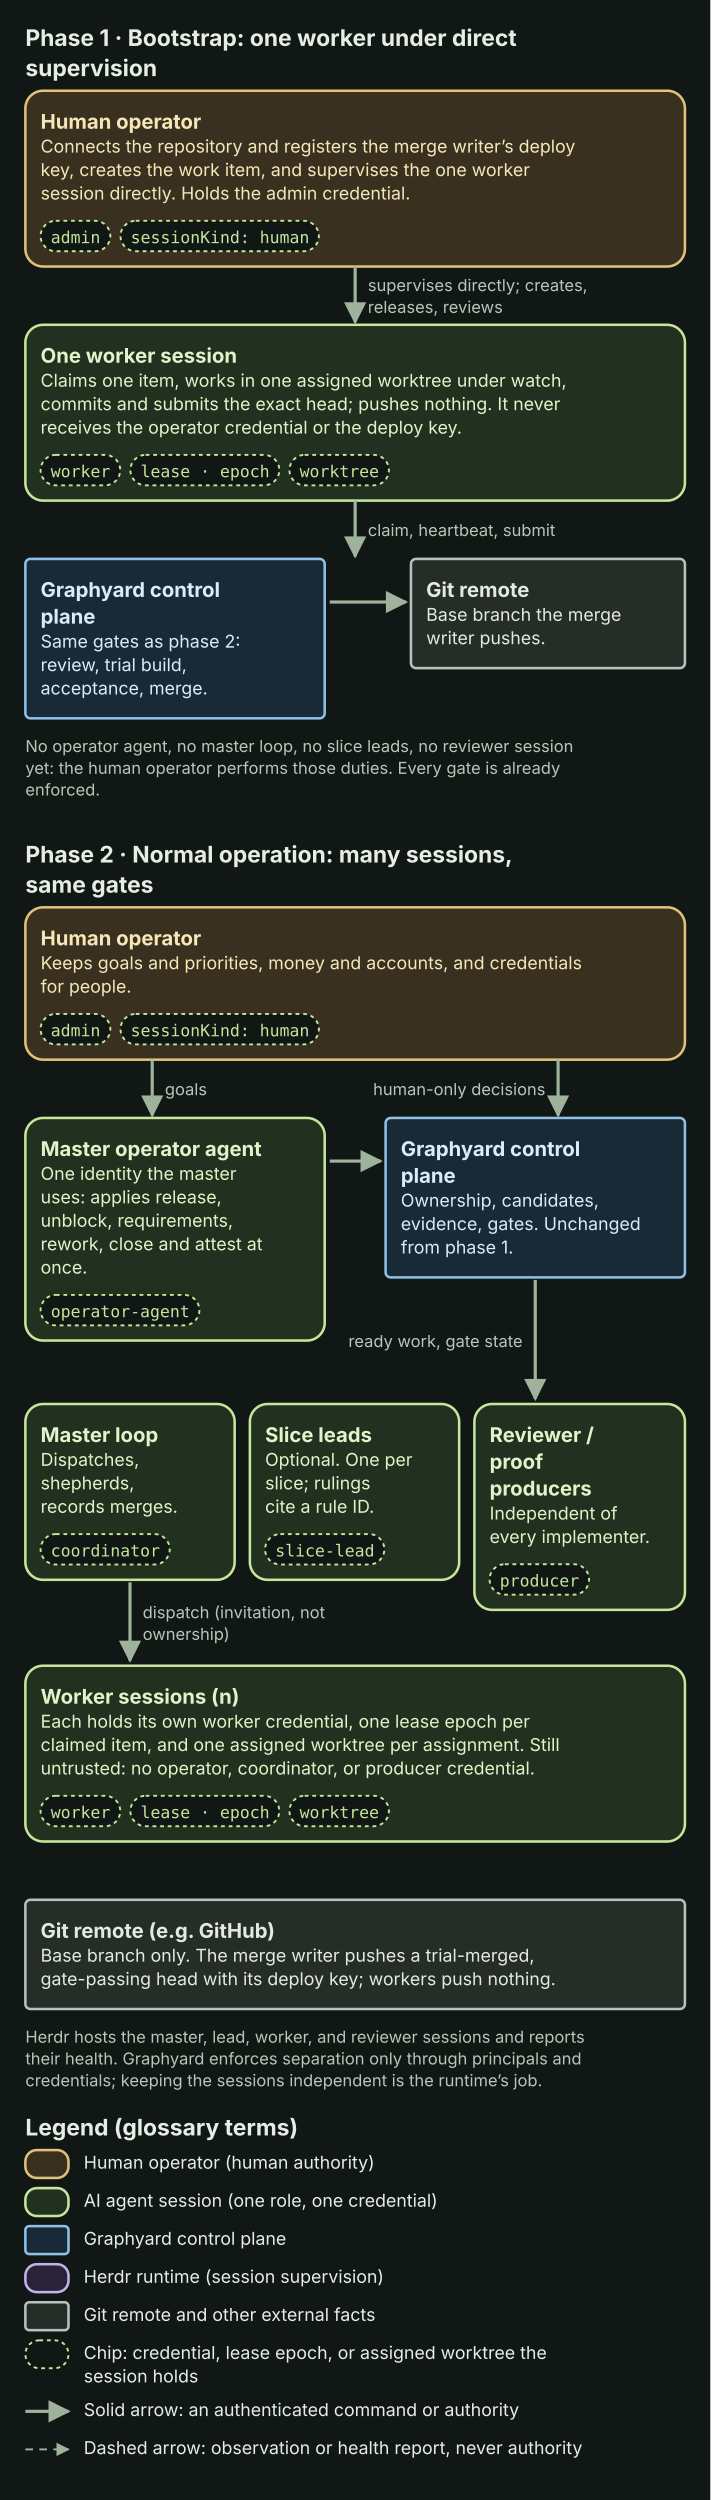
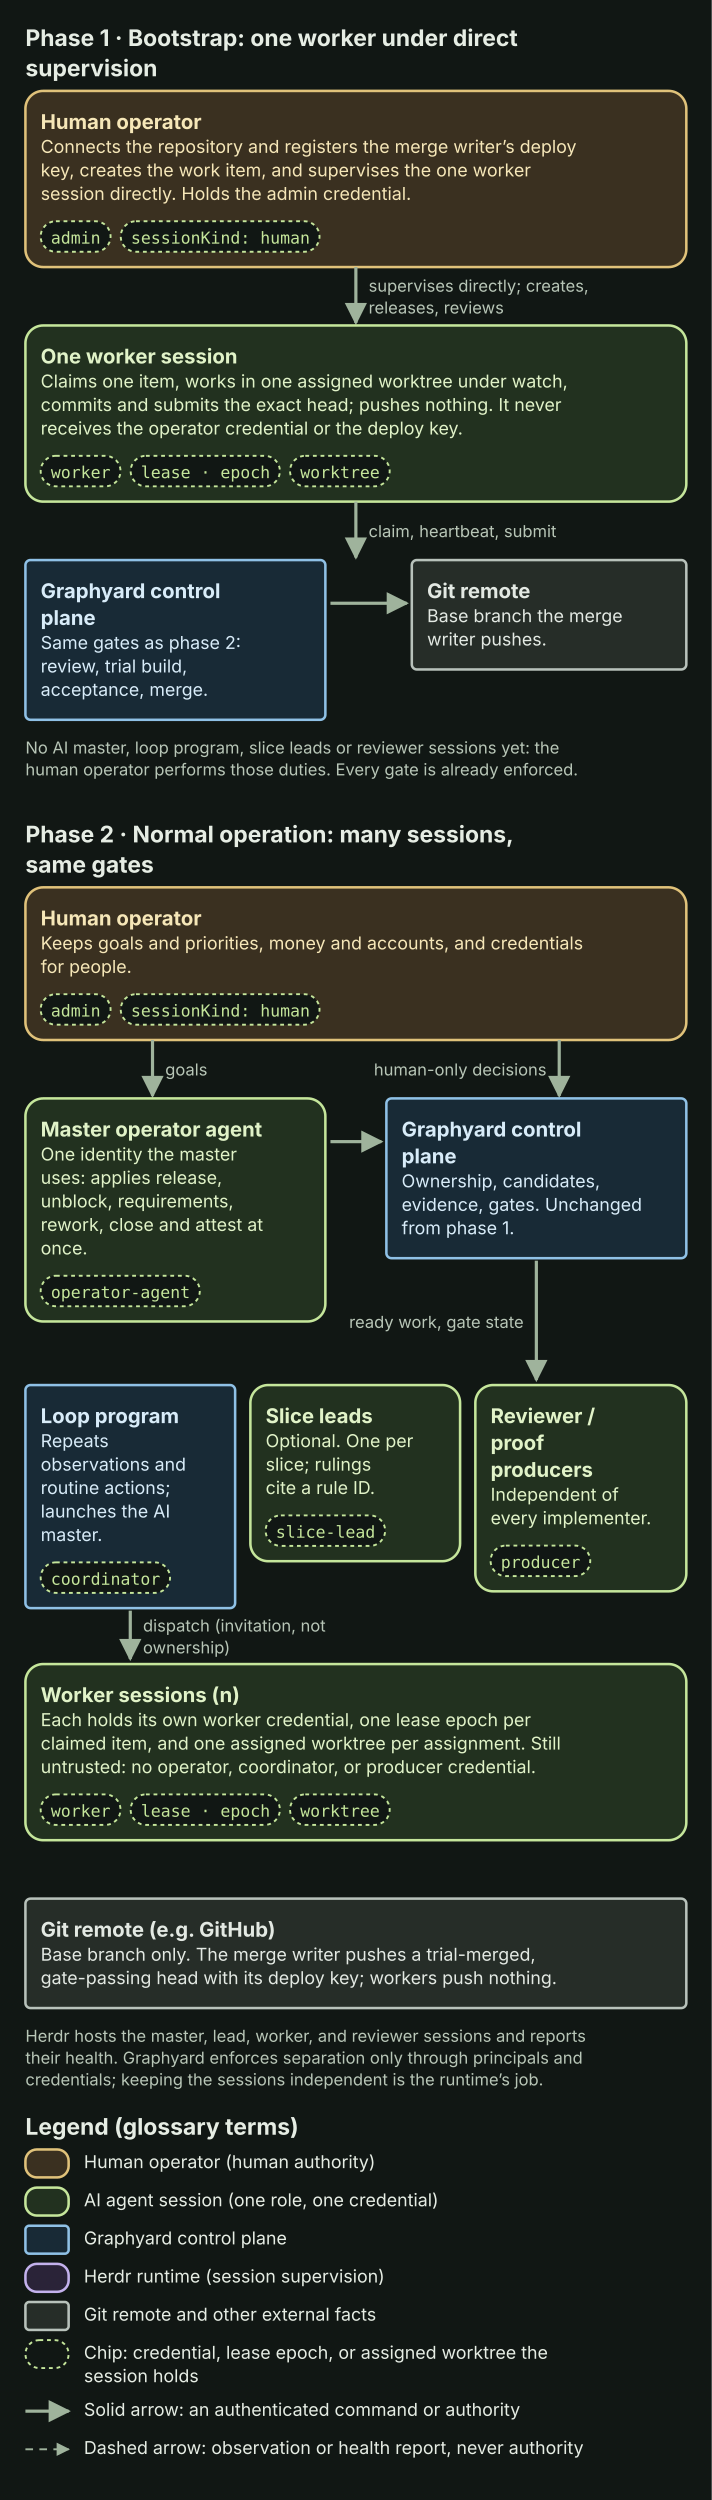
- <svg xmlns="http://www.w3.org/2000/svg" viewBox="0 0 560 1971" width="560" height="1971" role="img" aria-labelledby="title desc" font-family="Inter, &quot;Segoe UI&quot;, Roboto, &quot;Helvetica Neue&quot;, Arial, &quot;Liberation Sans&quot;, ui-sans-serif, system-ui, -apple-system, sans-serif">
+ <svg xmlns="http://www.w3.org/2000/svg" viewBox="0 0 560 1967" width="560" height="1967" role="img" aria-labelledby="title desc" font-family="Inter, &quot;Segoe UI&quot;, Roboto, &quot;Helvetica Neue&quot;, Arial, &quot;Liberation Sans&quot;, ui-sans-serif, system-ui, -apple-system, sans-serif">
  <defs>
    <marker id="arrow" viewBox="0 0 10 10" refX="9" refY="5" markerWidth="7" markerHeight="7" orient="auto-start-reverse">
      <path d="M0 0 L10 5 L0 10 z" fill="#9fb39c" />
    </marker>
  </defs>
-   <rect width="560" height="1971" fill="#111714" />
+   <rect width="560" height="1967" fill="#111714" />
  <text x="20" y="36.2" font-size="18" font-weight="700" fill="#e6ede4" text-anchor="start">Phase 1 · Bootstrap: one worker under direct</text>
  <text x="20" y="60.0" font-size="18" font-weight="700" fill="#e6ede4" text-anchor="start">supervision</text>
  <rect x="20" y="71.52" width="520" height="138.6" rx="14" fill="#3a3020" stroke="#e0c27a" stroke-width="2" />
  <text x="32" y="101.5" font-size="16" font-weight="650" fill="#f6e7b8" text-anchor="start">Human operator</text>
  <text x="32" y="120.3" font-size="14" font-weight="400" fill="#f6e7b8" text-anchor="start">Connects the repository and registers the merge writer’s deploy</text>
  <text x="32" y="138.8" font-size="14" font-weight="400" fill="#f6e7b8" text-anchor="start">key, creates the work item, and supervises the one worker</text>
  <text x="32" y="157.3" font-size="14" font-weight="400" fill="#f6e7b8" text-anchor="start">session directly. Holds the admin credential.</text>
  <rect x="32" y="174.08" width="55.0" height="24" rx="12" fill="#111714" stroke="#c5e69b" stroke-width="1.5" stroke-dasharray="3 3" />
  <text x="40" y="191.7" font-size="13" font-weight="400" fill="#c5e69b" text-anchor="start" font-family="ui-monospace, SFMono-Regular, Menlo, monospace">admin</text>
  <rect x="95" y="174.08" width="156.4" height="24" rx="12" fill="#111714" stroke="#c5e69b" stroke-width="1.5" stroke-dasharray="3 3" />
  <text x="103" y="191.7" font-size="13" font-weight="400" fill="#c5e69b" text-anchor="start" font-family="ui-monospace, SFMono-Regular, Menlo, monospace">sessionKind: human</text>
  <line x1="280" y1="210.08" x2="280" y2="254.08" stroke="#9fb39c" stroke-width="2.5" marker-end="url(#arrow)" />
  <text x="290" y="229.5" font-size="13" font-weight="400" fill="#b8c6b7" text-anchor="start">supervises directly; creates,</text>
  <text x="290" y="246.7" font-size="13" font-weight="400" fill="#b8c6b7" text-anchor="start">releases, reviews</text>
  <rect x="20" y="256.08" width="520" height="138.6" rx="14" fill="#22311f" stroke="#c5e69b" stroke-width="2" />
  <text x="32" y="286.0" font-size="16" font-weight="650" fill="#e1f3c8" text-anchor="start">One worker session</text>
  <text x="32" y="304.9" font-size="14" font-weight="400" fill="#e1f3c8" text-anchor="start">Claims one item, works in one assigned worktree under watch,</text>
  <text x="32" y="323.4" font-size="14" font-weight="400" fill="#e1f3c8" text-anchor="start">commits and submits the exact head; pushes nothing. It never</text>
  <text x="32" y="341.9" font-size="14" font-weight="400" fill="#e1f3c8" text-anchor="start">receives the operator credential or the deploy key.</text>
  <rect x="32" y="358.64" width="62.8" height="24" rx="12" fill="#111714" stroke="#c5e69b" stroke-width="1.5" stroke-dasharray="3 3" />
  <text x="40" y="376.2" font-size="13" font-weight="400" fill="#c5e69b" text-anchor="start" font-family="ui-monospace, SFMono-Regular, Menlo, monospace">worker</text>
  <rect x="102.8" y="358.64" width="117.4" height="24" rx="12" fill="#111714" stroke="#c5e69b" stroke-width="1.5" stroke-dasharray="3 3" />
  <text x="110.8" y="376.2" font-size="13" font-weight="400" fill="#c5e69b" text-anchor="start" font-family="ui-monospace, SFMono-Regular, Menlo, monospace">lease · epoch</text>
  <rect x="228.2" y="358.64" width="78.4" height="24" rx="12" fill="#111714" stroke="#c5e69b" stroke-width="1.5" stroke-dasharray="3 3" />
  <text x="236.2" y="376.2" font-size="13" font-weight="400" fill="#c5e69b" text-anchor="start" font-family="ui-monospace, SFMono-Regular, Menlo, monospace">worktree</text>
  <line x1="280" y1="394.64" x2="280" y2="438.64" stroke="#9fb39c" stroke-width="2.5" marker-end="url(#arrow)" />
  <text x="290" y="422.6" font-size="13" font-weight="400" fill="#b8c6b7" text-anchor="start">claim, heartbeat, submit</text>
  <rect x="20" y="440.64" width="236" height="125.7" rx="4" fill="#182a36" stroke="#8fc1e6" stroke-width="2" />
  <text x="32" y="470.6" font-size="16" font-weight="650" fill="#d8ecf9" text-anchor="start">Graphyard control</text>
  <text x="32" y="491.7" font-size="16" font-weight="650" fill="#d8ecf9" text-anchor="start">plane</text>
  <text x="32" y="510.6" font-size="14" font-weight="400" fill="#d8ecf9" text-anchor="start">Same gates as phase 2:</text>
  <text x="32" y="529.1" font-size="14" font-weight="400" fill="#d8ecf9" text-anchor="start">review, trial build,</text>
  <text x="32" y="547.5" font-size="14" font-weight="400" fill="#d8ecf9" text-anchor="start">acceptance, merge.</text>
  <rect x="324" y="440.64" width="216" height="86.1" rx="4" fill="#262d28" stroke="#b8c2bb" stroke-width="2" />
  <text x="336" y="470.6" font-size="16" font-weight="650" fill="#e3e9e3" text-anchor="start">Git remote</text>
  <text x="336" y="489.5" font-size="14" font-weight="400" fill="#e3e9e3" text-anchor="start">Base branch the merge</text>
  <text x="336" y="507.9" font-size="14" font-weight="400" fill="#e3e9e3" text-anchor="start">writer pushes.</text>
  <line x1="260" y1="474.64" x2="320" y2="474.64" stroke="#9fb39c" stroke-width="2.5" marker-end="url(#arrow)" />
-   <text x="20" y="592.9" font-size="13" font-weight="400" fill="#b8c6b7" text-anchor="start">No operator agent, no master loop, no slice leads, no reviewer session</text>
-   <text x="20" y="610.1" font-size="13" font-weight="400" fill="#b8c6b7" text-anchor="start">yet: the human operator performs those duties. Every gate is already</text>
-   <text x="20" y="627.2" font-size="13" font-weight="400" fill="#b8c6b7" text-anchor="start">enforced.</text>
-   <text x="20" y="680.0" font-size="18" font-weight="700" fill="#e6ede4" text-anchor="start">Phase 2 · Normal operation: many sessions,</text>
-   <text x="20" y="703.8" font-size="18" font-weight="700" fill="#e6ede4" text-anchor="start">same gates</text>
-   <rect x="20" y="715.32" width="520" height="120.1" rx="14" fill="#3a3020" stroke="#e0c27a" stroke-width="2" />
-   <text x="32" y="745.3" font-size="16" font-weight="650" fill="#f6e7b8" text-anchor="start">Human operator</text>
-   <text x="32" y="764.1" font-size="14" font-weight="400" fill="#f6e7b8" text-anchor="start">Keeps goals and priorities, money and accounts, and credentials</text>
-   <text x="32" y="782.6" font-size="14" font-weight="400" fill="#f6e7b8" text-anchor="start">for people.</text>
-   <rect x="32" y="799.4" width="55.0" height="24" rx="12" fill="#111714" stroke="#c5e69b" stroke-width="1.5" stroke-dasharray="3 3" />
-   <text x="40" y="817.0" font-size="13" font-weight="400" fill="#c5e69b" text-anchor="start" font-family="ui-monospace, SFMono-Regular, Menlo, monospace">admin</text>
-   <rect x="95" y="799.4" width="156.4" height="24" rx="12" fill="#111714" stroke="#c5e69b" stroke-width="1.5" stroke-dasharray="3 3" />
-   <text x="103" y="817.0" font-size="13" font-weight="400" fill="#c5e69b" text-anchor="start" font-family="ui-monospace, SFMono-Regular, Menlo, monospace">sessionKind: human</text>
-   <line x1="120" y1="835.4" x2="120" y2="879.4" stroke="#9fb39c" stroke-width="2.5" marker-end="url(#arrow)" />
-   <text x="130" y="863.4" font-size="13" font-weight="400" fill="#b8c6b7" text-anchor="start">goals</text>
-   <line x1="440" y1="835.4" x2="440" y2="879.4" stroke="#9fb39c" stroke-width="2.5" marker-end="url(#arrow)" />
-   <text x="430" y="863.4" font-size="13" font-weight="400" fill="#b8c6b7" text-anchor="end">human-only decisions</text>
-   <rect x="20" y="881.4" width="236" height="175.5" rx="14" fill="#22311f" stroke="#c5e69b" stroke-width="2" />
-   <text x="32" y="911.4" font-size="16" font-weight="650" fill="#e1f3c8" text-anchor="start">Master operator agent</text>
-   <text x="32" y="930.2" font-size="14" font-weight="400" fill="#e1f3c8" text-anchor="start">One identity the master</text>
-   <text x="32" y="948.7" font-size="14" font-weight="400" fill="#e1f3c8" text-anchor="start">uses: applies release,</text>
-   <text x="32" y="967.2" font-size="14" font-weight="400" fill="#e1f3c8" text-anchor="start">unblock, requirements,</text>
-   <text x="32" y="985.7" font-size="14" font-weight="400" fill="#e1f3c8" text-anchor="start">rework, close and attest at</text>
-   <text x="32" y="1004.1" font-size="14" font-weight="400" fill="#e1f3c8" text-anchor="start">once.</text>
-   <rect x="32" y="1020.92" width="125.2" height="24" rx="12" fill="#111714" stroke="#c5e69b" stroke-width="1.5" stroke-dasharray="3 3" />
-   <text x="40" y="1038.5" font-size="13" font-weight="400" fill="#c5e69b" text-anchor="start" font-family="ui-monospace, SFMono-Regular, Menlo, monospace">operator-agent</text>
-   <rect x="304" y="881.4" width="236" height="125.7" rx="4" fill="#182a36" stroke="#8fc1e6" stroke-width="2" />
-   <text x="316" y="911.4" font-size="16" font-weight="650" fill="#d8ecf9" text-anchor="start">Graphyard control</text>
-   <text x="316" y="932.5" font-size="16" font-weight="650" fill="#d8ecf9" text-anchor="start">plane</text>
-   <text x="316" y="951.3" font-size="14" font-weight="400" fill="#d8ecf9" text-anchor="start">Ownership, candidates,</text>
-   <text x="316" y="969.8" font-size="14" font-weight="400" fill="#d8ecf9" text-anchor="start">evidence, gates. Unchanged</text>
-   <text x="316" y="988.3" font-size="14" font-weight="400" fill="#d8ecf9" text-anchor="start">from phase 1.</text>
-   <line x1="260" y1="915.4" x2="300" y2="915.4" stroke="#9fb39c" stroke-width="2.5" marker-end="url(#arrow)" />
-   <rect x="20" y="1106.92" width="165" height="138.6" rx="14" fill="#22311f" stroke="#c5e69b" stroke-width="2" />
-   <text x="32" y="1136.9" font-size="16" font-weight="650" fill="#e1f3c8" text-anchor="start">Master loop</text>
-   <text x="32" y="1155.7" font-size="14" font-weight="400" fill="#e1f3c8" text-anchor="start">Dispatches,</text>
-   <text x="32" y="1174.2" font-size="14" font-weight="400" fill="#e1f3c8" text-anchor="start">shepherds,</text>
-   <text x="32" y="1192.7" font-size="14" font-weight="400" fill="#e1f3c8" text-anchor="start">records merges.</text>
-   <rect x="32" y="1209.48" width="101.8" height="24" rx="12" fill="#111714" stroke="#c5e69b" stroke-width="1.5" stroke-dasharray="3 3" />
-   <text x="40" y="1227.1" font-size="13" font-weight="400" fill="#c5e69b" text-anchor="start" font-family="ui-monospace, SFMono-Regular, Menlo, monospace">coordinator</text>
-   <rect x="197" y="1106.92" width="165" height="138.6" rx="14" fill="#22311f" stroke="#c5e69b" stroke-width="2" />
-   <text x="209" y="1136.9" font-size="16" font-weight="650" fill="#e1f3c8" text-anchor="start">Slice leads</text>
-   <text x="209" y="1155.7" font-size="14" font-weight="400" fill="#e1f3c8" text-anchor="start">Optional. One per</text>
-   <text x="209" y="1174.2" font-size="14" font-weight="400" fill="#e1f3c8" text-anchor="start">slice; rulings</text>
-   <text x="209" y="1192.7" font-size="14" font-weight="400" fill="#e1f3c8" text-anchor="start">cite a rule ID.</text>
-   <rect x="209" y="1209.48" width="94.0" height="24" rx="12" fill="#111714" stroke="#c5e69b" stroke-width="1.5" stroke-dasharray="3 3" />
-   <text x="217" y="1227.1" font-size="13" font-weight="400" fill="#c5e69b" text-anchor="start" font-family="ui-monospace, SFMono-Regular, Menlo, monospace">slice-lead</text>
-   <rect x="374" y="1106.92" width="166" height="162.3" rx="14" fill="#22311f" stroke="#c5e69b" stroke-width="2" />
-   <text x="386" y="1136.9" font-size="16" font-weight="650" fill="#e1f3c8" text-anchor="start">Reviewer /</text>
-   <text x="386" y="1158.0" font-size="16" font-weight="650" fill="#e1f3c8" text-anchor="start">proof</text>
-   <text x="386" y="1179.1" font-size="16" font-weight="650" fill="#e1f3c8" text-anchor="start">producers</text>
-   <text x="386" y="1198.0" font-size="14" font-weight="400" fill="#e1f3c8" text-anchor="start">Independent of</text>
-   <text x="386" y="1216.5" font-size="14" font-weight="400" fill="#e1f3c8" text-anchor="start">every implementer.</text>
-   <rect x="386" y="1233.24" width="78.4" height="24" rx="12" fill="#111714" stroke="#c5e69b" stroke-width="1.5" stroke-dasharray="3 3" />
-   <text x="394" y="1250.8" font-size="13" font-weight="400" fill="#c5e69b" text-anchor="start" font-family="ui-monospace, SFMono-Regular, Menlo, monospace">producer</text>
-   <line x1="422" y1="1009.08" x2="422" y2="1102.92" stroke="#9fb39c" stroke-width="2.5" marker-end="url(#arrow)" />
-   <text x="412" y="1062.0" font-size="13" font-weight="400" fill="#b8c6b7" text-anchor="end">ready work, gate state</text>
-   <rect x="20" y="1313.24" width="520" height="138.6" rx="14" fill="#22311f" stroke="#c5e69b" stroke-width="2" />
-   <text x="32" y="1343.2" font-size="16" font-weight="650" fill="#e1f3c8" text-anchor="start">Worker sessions (n)</text>
-   <text x="32" y="1362.1" font-size="14" font-weight="400" fill="#e1f3c8" text-anchor="start">Each holds its own worker credential, one lease epoch per</text>
-   <text x="32" y="1380.5" font-size="14" font-weight="400" fill="#e1f3c8" text-anchor="start">claimed item, and one assigned worktree per assignment. Still</text>
-   <text x="32" y="1399.0" font-size="14" font-weight="400" fill="#e1f3c8" text-anchor="start">untrusted: no operator, coordinator, or producer credential.</text>
-   <rect x="32" y="1415.8" width="62.8" height="24" rx="12" fill="#111714" stroke="#c5e69b" stroke-width="1.5" stroke-dasharray="3 3" />
-   <text x="40" y="1433.4" font-size="13" font-weight="400" fill="#c5e69b" text-anchor="start" font-family="ui-monospace, SFMono-Regular, Menlo, monospace">worker</text>
-   <rect x="102.8" y="1415.8" width="117.4" height="24" rx="12" fill="#111714" stroke="#c5e69b" stroke-width="1.5" stroke-dasharray="3 3" />
-   <text x="110.8" y="1433.4" font-size="13" font-weight="400" fill="#c5e69b" text-anchor="start" font-family="ui-monospace, SFMono-Regular, Menlo, monospace">lease · epoch</text>
-   <rect x="228.2" y="1415.8" width="78.4" height="24" rx="12" fill="#111714" stroke="#c5e69b" stroke-width="1.5" stroke-dasharray="3 3" />
-   <text x="236.2" y="1433.4" font-size="13" font-weight="400" fill="#c5e69b" text-anchor="start" font-family="ui-monospace, SFMono-Regular, Menlo, monospace">worktree</text>
-   <line x1="102.5" y1="1247.48" x2="102.5" y2="1309.24" stroke="#9fb39c" stroke-width="2.5" marker-end="url(#arrow)" />
-   <text x="112.5" y="1275.8" font-size="13" font-weight="400" fill="#b8c6b7" text-anchor="start">dispatch (invitation, not</text>
-   <text x="112.5" y="1292.9" font-size="13" font-weight="400" fill="#b8c6b7" text-anchor="start">ownership)</text>
-   <rect x="20" y="1497.8" width="520" height="86.1" rx="4" fill="#262d28" stroke="#b8c2bb" stroke-width="2" />
-   <text x="32" y="1527.8" font-size="16" font-weight="650" fill="#e3e9e3" text-anchor="start">Git remote (e.g. GitHub)</text>
-   <text x="32" y="1546.6" font-size="14" font-weight="400" fill="#e3e9e3" text-anchor="start">Base branch only. The merge writer pushes a trial-merged,</text>
-   <text x="32" y="1565.1" font-size="14" font-weight="400" fill="#e3e9e3" text-anchor="start">gate-passing head with its deploy key; workers push nothing.</text>
-   <text x="20" y="1610.5" font-size="13" font-weight="400" fill="#b8c6b7" text-anchor="start">Herdr hosts the master, lead, worker, and reviewer sessions and reports</text>
-   <text x="20" y="1627.6" font-size="13" font-weight="400" fill="#b8c6b7" text-anchor="start">their health. Graphyard enforces separation only through principals and</text>
-   <text x="20" y="1644.8" font-size="13" font-weight="400" fill="#b8c6b7" text-anchor="start">credentials; keeping the sessions independent is the runtime’s job.</text>
-   <text x="20" y="1683.6" font-size="18" font-weight="700" fill="#e6ede4" text-anchor="start">Legend (glossary terms)</text>
-   <g transform="translate(0 1695.1)">
+   <text x="20" y="592.9" font-size="13" font-weight="400" fill="#b8c6b7" text-anchor="start">No AI master, loop program, slice leads or reviewer sessions yet: the</text>
+   <text x="20" y="610.1" font-size="13" font-weight="400" fill="#b8c6b7" text-anchor="start">human operator performs those duties. Every gate is already enforced.</text>
+   <text x="20" y="662.8" font-size="18" font-weight="700" fill="#e6ede4" text-anchor="start">Phase 2 · Normal operation: many sessions,</text>
+   <text x="20" y="686.6" font-size="18" font-weight="700" fill="#e6ede4" text-anchor="start">same gates</text>
+   <rect x="20" y="698.16" width="520" height="120.1" rx="14" fill="#3a3020" stroke="#e0c27a" stroke-width="2" />
+   <text x="32" y="728.1" font-size="16" font-weight="650" fill="#f6e7b8" text-anchor="start">Human operator</text>
+   <text x="32" y="747.0" font-size="14" font-weight="400" fill="#f6e7b8" text-anchor="start">Keeps goals and priorities, money and accounts, and credentials</text>
+   <text x="32" y="765.5" font-size="14" font-weight="400" fill="#f6e7b8" text-anchor="start">for people.</text>
+   <rect x="32" y="782.24" width="55.0" height="24" rx="12" fill="#111714" stroke="#c5e69b" stroke-width="1.5" stroke-dasharray="3 3" />
+   <text x="40" y="799.8" font-size="13" font-weight="400" fill="#c5e69b" text-anchor="start" font-family="ui-monospace, SFMono-Regular, Menlo, monospace">admin</text>
+   <rect x="95" y="782.24" width="156.4" height="24" rx="12" fill="#111714" stroke="#c5e69b" stroke-width="1.5" stroke-dasharray="3 3" />
+   <text x="103" y="799.8" font-size="13" font-weight="400" fill="#c5e69b" text-anchor="start" font-family="ui-monospace, SFMono-Regular, Menlo, monospace">sessionKind: human</text>
+   <line x1="120" y1="818.24" x2="120" y2="862.24" stroke="#9fb39c" stroke-width="2.5" marker-end="url(#arrow)" />
+   <text x="130" y="846.2" font-size="13" font-weight="400" fill="#b8c6b7" text-anchor="start">goals</text>
+   <line x1="440" y1="818.24" x2="440" y2="862.24" stroke="#9fb39c" stroke-width="2.5" marker-end="url(#arrow)" />
+   <text x="430" y="846.2" font-size="13" font-weight="400" fill="#b8c6b7" text-anchor="end">human-only decisions</text>
+   <rect x="20" y="864.24" width="236" height="175.5" rx="14" fill="#22311f" stroke="#c5e69b" stroke-width="2" />
+   <text x="32" y="894.2" font-size="16" font-weight="650" fill="#e1f3c8" text-anchor="start">Master operator agent</text>
+   <text x="32" y="913.1" font-size="14" font-weight="400" fill="#e1f3c8" text-anchor="start">One identity the master</text>
+   <text x="32" y="931.5" font-size="14" font-weight="400" fill="#e1f3c8" text-anchor="start">uses: applies release,</text>
+   <text x="32" y="950.0" font-size="14" font-weight="400" fill="#e1f3c8" text-anchor="start">unblock, requirements,</text>
+   <text x="32" y="968.5" font-size="14" font-weight="400" fill="#e1f3c8" text-anchor="start">rework, close and attest at</text>
+   <text x="32" y="987.0" font-size="14" font-weight="400" fill="#e1f3c8" text-anchor="start">once.</text>
+   <rect x="32" y="1003.76" width="125.2" height="24" rx="12" fill="#111714" stroke="#c5e69b" stroke-width="1.5" stroke-dasharray="3 3" />
+   <text x="40" y="1021.3" font-size="13" font-weight="400" fill="#c5e69b" text-anchor="start" font-family="ui-monospace, SFMono-Regular, Menlo, monospace">operator-agent</text>
+   <rect x="304" y="864.24" width="236" height="125.7" rx="4" fill="#182a36" stroke="#8fc1e6" stroke-width="2" />
+   <text x="316" y="894.2" font-size="16" font-weight="650" fill="#d8ecf9" text-anchor="start">Graphyard control</text>
+   <text x="316" y="915.3" font-size="16" font-weight="650" fill="#d8ecf9" text-anchor="start">plane</text>
+   <text x="316" y="934.2" font-size="14" font-weight="400" fill="#d8ecf9" text-anchor="start">Ownership, candidates,</text>
+   <text x="316" y="952.7" font-size="14" font-weight="400" fill="#d8ecf9" text-anchor="start">evidence, gates. Unchanged</text>
+   <text x="316" y="971.1" font-size="14" font-weight="400" fill="#d8ecf9" text-anchor="start">from phase 1.</text>
+   <line x1="260" y1="898.24" x2="300" y2="898.24" stroke="#9fb39c" stroke-width="2.5" marker-end="url(#arrow)" />
+   <rect x="20" y="1089.76" width="165" height="175.5" rx="4" fill="#182a36" stroke="#8fc1e6" stroke-width="2" />
+   <text x="32" y="1119.7" font-size="16" font-weight="650" fill="#d8ecf9" text-anchor="start">Loop program</text>
+   <text x="32" y="1138.6" font-size="14" font-weight="400" fill="#d8ecf9" text-anchor="start">Repeats</text>
+   <text x="32" y="1157.1" font-size="14" font-weight="400" fill="#d8ecf9" text-anchor="start">observations and</text>
+   <text x="32" y="1175.5" font-size="14" font-weight="400" fill="#d8ecf9" text-anchor="start">routine actions;</text>
+   <text x="32" y="1194.0" font-size="14" font-weight="400" fill="#d8ecf9" text-anchor="start">launches the AI</text>
+   <text x="32" y="1212.5" font-size="14" font-weight="400" fill="#d8ecf9" text-anchor="start">master.</text>
+   <rect x="32" y="1229.28" width="101.8" height="24" rx="12" fill="#111714" stroke="#c5e69b" stroke-width="1.5" stroke-dasharray="3 3" />
+   <text x="40" y="1246.9" font-size="13" font-weight="400" fill="#c5e69b" text-anchor="start" font-family="ui-monospace, SFMono-Regular, Menlo, monospace">coordinator</text>
+   <rect x="197" y="1089.76" width="165" height="138.6" rx="14" fill="#22311f" stroke="#c5e69b" stroke-width="2" />
+   <text x="209" y="1119.7" font-size="16" font-weight="650" fill="#e1f3c8" text-anchor="start">Slice leads</text>
+   <text x="209" y="1138.6" font-size="14" font-weight="400" fill="#e1f3c8" text-anchor="start">Optional. One per</text>
+   <text x="209" y="1157.1" font-size="14" font-weight="400" fill="#e1f3c8" text-anchor="start">slice; rulings</text>
+   <text x="209" y="1175.5" font-size="14" font-weight="400" fill="#e1f3c8" text-anchor="start">cite a rule ID.</text>
+   <rect x="209" y="1192.32" width="94.0" height="24" rx="12" fill="#111714" stroke="#c5e69b" stroke-width="1.5" stroke-dasharray="3 3" />
+   <text x="217" y="1209.9" font-size="13" font-weight="400" fill="#c5e69b" text-anchor="start" font-family="ui-monospace, SFMono-Regular, Menlo, monospace">slice-lead</text>
+   <rect x="374" y="1089.76" width="166" height="162.3" rx="14" fill="#22311f" stroke="#c5e69b" stroke-width="2" />
+   <text x="386" y="1119.7" font-size="16" font-weight="650" fill="#e1f3c8" text-anchor="start">Reviewer /</text>
+   <text x="386" y="1140.8" font-size="16" font-weight="650" fill="#e1f3c8" text-anchor="start">proof</text>
+   <text x="386" y="1162.0" font-size="16" font-weight="650" fill="#e1f3c8" text-anchor="start">producers</text>
+   <text x="386" y="1180.8" font-size="14" font-weight="400" fill="#e1f3c8" text-anchor="start">Independent of</text>
+   <text x="386" y="1199.3" font-size="14" font-weight="400" fill="#e1f3c8" text-anchor="start">every implementer.</text>
+   <rect x="386" y="1216.08" width="78.4" height="24" rx="12" fill="#111714" stroke="#c5e69b" stroke-width="1.5" stroke-dasharray="3 3" />
+   <text x="394" y="1233.7" font-size="13" font-weight="400" fill="#c5e69b" text-anchor="start" font-family="ui-monospace, SFMono-Regular, Menlo, monospace">producer</text>
+   <line x1="422" y1="991.92" x2="422" y2="1085.76" stroke="#9fb39c" stroke-width="2.5" marker-end="url(#arrow)" />
+   <text x="412" y="1044.8" font-size="13" font-weight="400" fill="#b8c6b7" text-anchor="end">ready work, gate state</text>
+   <rect x="20" y="1309.28" width="520" height="138.6" rx="14" fill="#22311f" stroke="#c5e69b" stroke-width="2" />
+   <text x="32" y="1339.2" font-size="16" font-weight="650" fill="#e1f3c8" text-anchor="start">Worker sessions (n)</text>
+   <text x="32" y="1358.1" font-size="14" font-weight="400" fill="#e1f3c8" text-anchor="start">Each holds its own worker credential, one lease epoch per</text>
+   <text x="32" y="1376.6" font-size="14" font-weight="400" fill="#e1f3c8" text-anchor="start">claimed item, and one assigned worktree per assignment. Still</text>
+   <text x="32" y="1395.1" font-size="14" font-weight="400" fill="#e1f3c8" text-anchor="start">untrusted: no operator, coordinator, or producer credential.</text>
+   <rect x="32" y="1411.84" width="62.8" height="24" rx="12" fill="#111714" stroke="#c5e69b" stroke-width="1.5" stroke-dasharray="3 3" />
+   <text x="40" y="1429.4" font-size="13" font-weight="400" fill="#c5e69b" text-anchor="start" font-family="ui-monospace, SFMono-Regular, Menlo, monospace">worker</text>
+   <rect x="102.8" y="1411.84" width="117.4" height="24" rx="12" fill="#111714" stroke="#c5e69b" stroke-width="1.5" stroke-dasharray="3 3" />
+   <text x="110.8" y="1429.4" font-size="13" font-weight="400" fill="#c5e69b" text-anchor="start" font-family="ui-monospace, SFMono-Regular, Menlo, monospace">lease · epoch</text>
+   <rect x="228.2" y="1411.84" width="78.4" height="24" rx="12" fill="#111714" stroke="#c5e69b" stroke-width="1.5" stroke-dasharray="3 3" />
+   <text x="236.2" y="1429.4" font-size="13" font-weight="400" fill="#c5e69b" text-anchor="start" font-family="ui-monospace, SFMono-Regular, Menlo, monospace">worktree</text>
+   <line x1="102.5" y1="1267.28" x2="102.5" y2="1305.28" stroke="#9fb39c" stroke-width="2.5" marker-end="url(#arrow)" />
+   <text x="112.5" y="1283.7" font-size="13" font-weight="400" fill="#b8c6b7" text-anchor="start">dispatch (invitation, not</text>
+   <text x="112.5" y="1300.9" font-size="13" font-weight="400" fill="#b8c6b7" text-anchor="start">ownership)</text>
+   <rect x="20" y="1493.84" width="520" height="86.1" rx="4" fill="#262d28" stroke="#b8c2bb" stroke-width="2" />
+   <text x="32" y="1523.8" font-size="16" font-weight="650" fill="#e3e9e3" text-anchor="start">Git remote (e.g. GitHub)</text>
+   <text x="32" y="1542.7" font-size="14" font-weight="400" fill="#e3e9e3" text-anchor="start">Base branch only. The merge writer pushes a trial-merged,</text>
+   <text x="32" y="1561.1" font-size="14" font-weight="400" fill="#e3e9e3" text-anchor="start">gate-passing head with its deploy key; workers push nothing.</text>
+   <text x="20" y="1606.5" font-size="13" font-weight="400" fill="#b8c6b7" text-anchor="start">Herdr hosts the master, lead, worker, and reviewer sessions and reports</text>
+   <text x="20" y="1623.7" font-size="13" font-weight="400" fill="#b8c6b7" text-anchor="start">their health. Graphyard enforces separation only through principals and</text>
+   <text x="20" y="1640.8" font-size="13" font-weight="400" fill="#b8c6b7" text-anchor="start">credentials; keeping the sessions independent is the runtime’s job.</text>
+   <text x="20" y="1679.6" font-size="18" font-weight="700" fill="#e6ede4" text-anchor="start">Legend (glossary terms)</text>
+   <g transform="translate(0 1691.2)">
    <rect x="20" y="0" width="34" height="22" rx="9" fill="#3a3020" stroke="#e0c27a" stroke-width="2" />
  </g>
-   <text x="66" y="1709.8" font-size="14" font-weight="400" fill="#e6ede4" text-anchor="start">Human operator (human authority)</text>
-   <g transform="translate(0 1725.1)">
+   <text x="66" y="1705.9" font-size="14" font-weight="400" fill="#e6ede4" text-anchor="start">Human operator (human authority)</text>
+   <g transform="translate(0 1721.2)">
    <rect x="20" y="0" width="34" height="22" rx="9" fill="#22311f" stroke="#c5e69b" stroke-width="2" />
  </g>
-   <text x="66" y="1739.8" font-size="14" font-weight="400" fill="#e6ede4" text-anchor="start">AI agent session (one role, one credential)</text>
-   <g transform="translate(0 1755.1)">
+   <text x="66" y="1735.9" font-size="14" font-weight="400" fill="#e6ede4" text-anchor="start">AI agent session (one role, one credential)</text>
+   <g transform="translate(0 1751.2)">
    <rect x="20" y="0" width="34" height="22" rx="3" fill="#182a36" stroke="#8fc1e6" stroke-width="2" />
  </g>
-   <text x="66" y="1769.8" font-size="14" font-weight="400" fill="#e6ede4" text-anchor="start">Graphyard control plane</text>
-   <g transform="translate(0 1785.1)">
+   <text x="66" y="1765.9" font-size="14" font-weight="400" fill="#e6ede4" text-anchor="start">Graphyard control plane</text>
+   <g transform="translate(0 1781.2)">
    <rect x="20" y="0" width="34" height="22" rx="9" fill="#2a2338" stroke="#c3b1ec" stroke-width="2" />
  </g>
-   <text x="66" y="1799.8" font-size="14" font-weight="400" fill="#e6ede4" text-anchor="start">Herdr runtime (session supervision)</text>
-   <g transform="translate(0 1815.1)">
+   <text x="66" y="1795.9" font-size="14" font-weight="400" fill="#e6ede4" text-anchor="start">Herdr runtime (session supervision)</text>
+   <g transform="translate(0 1811.2)">
    <rect x="20" y="0" width="34" height="22" rx="3" fill="#262d28" stroke="#b8c2bb" stroke-width="2" />
  </g>
-   <text x="66" y="1829.8" font-size="14" font-weight="400" fill="#e6ede4" text-anchor="start">Git remote and other external facts</text>
-   <g transform="translate(0 1845.1)">
+   <text x="66" y="1825.9" font-size="14" font-weight="400" fill="#e6ede4" text-anchor="start">Git remote and other external facts</text>
+   <g transform="translate(0 1841.2)">
    <rect x="20" y="0" width="34" height="22" rx="11" fill="#111714" stroke="#c5e69b" stroke-width="1.5" stroke-dasharray="3 3" />
  </g>
-   <text x="66" y="1859.8" font-size="14" font-weight="400" fill="#e6ede4" text-anchor="start">Chip: credential, lease epoch, or assigned worktree the</text>
-   <text x="66" y="1878.3" font-size="14" font-weight="400" fill="#e6ede4" text-anchor="start">session holds</text>
-   <g transform="translate(0 1890.1)">
+   <text x="66" y="1855.9" font-size="14" font-weight="400" fill="#e6ede4" text-anchor="start">Chip: credential, lease epoch, or assigned worktree the</text>
+   <text x="66" y="1874.3" font-size="14" font-weight="400" fill="#e6ede4" text-anchor="start">session holds</text>
+   <g transform="translate(0 1886.1)">
    <line x1="20" y1="11" x2="54" y2="11" stroke="#9fb39c" stroke-width="2.5" marker-end="url(#arrow)" />
  </g>
-   <text x="66" y="1904.8" font-size="14" font-weight="400" fill="#e6ede4" text-anchor="start">Solid arrow: an authenticated command or authority</text>
-   <g transform="translate(0 1920.1)">
+   <text x="66" y="1900.8" font-size="14" font-weight="400" fill="#e6ede4" text-anchor="start">Solid arrow: an authenticated command or authority</text>
+   <g transform="translate(0 1916.1)">
    <line x1="20" y1="11" x2="54" y2="11" stroke="#9fb39c" stroke-width="1.5" stroke-dasharray="6 5" marker-end="url(#arrow)" />
  </g>
-   <text x="66" y="1934.8" font-size="14" font-weight="400" fill="#e6ede4" text-anchor="start">Dashed arrow: observation or health report, never authority</text>
+   <text x="66" y="1930.8" font-size="14" font-weight="400" fill="#e6ede4" text-anchor="start">Dashed arrow: observation or health report, never authority</text>
</svg>
